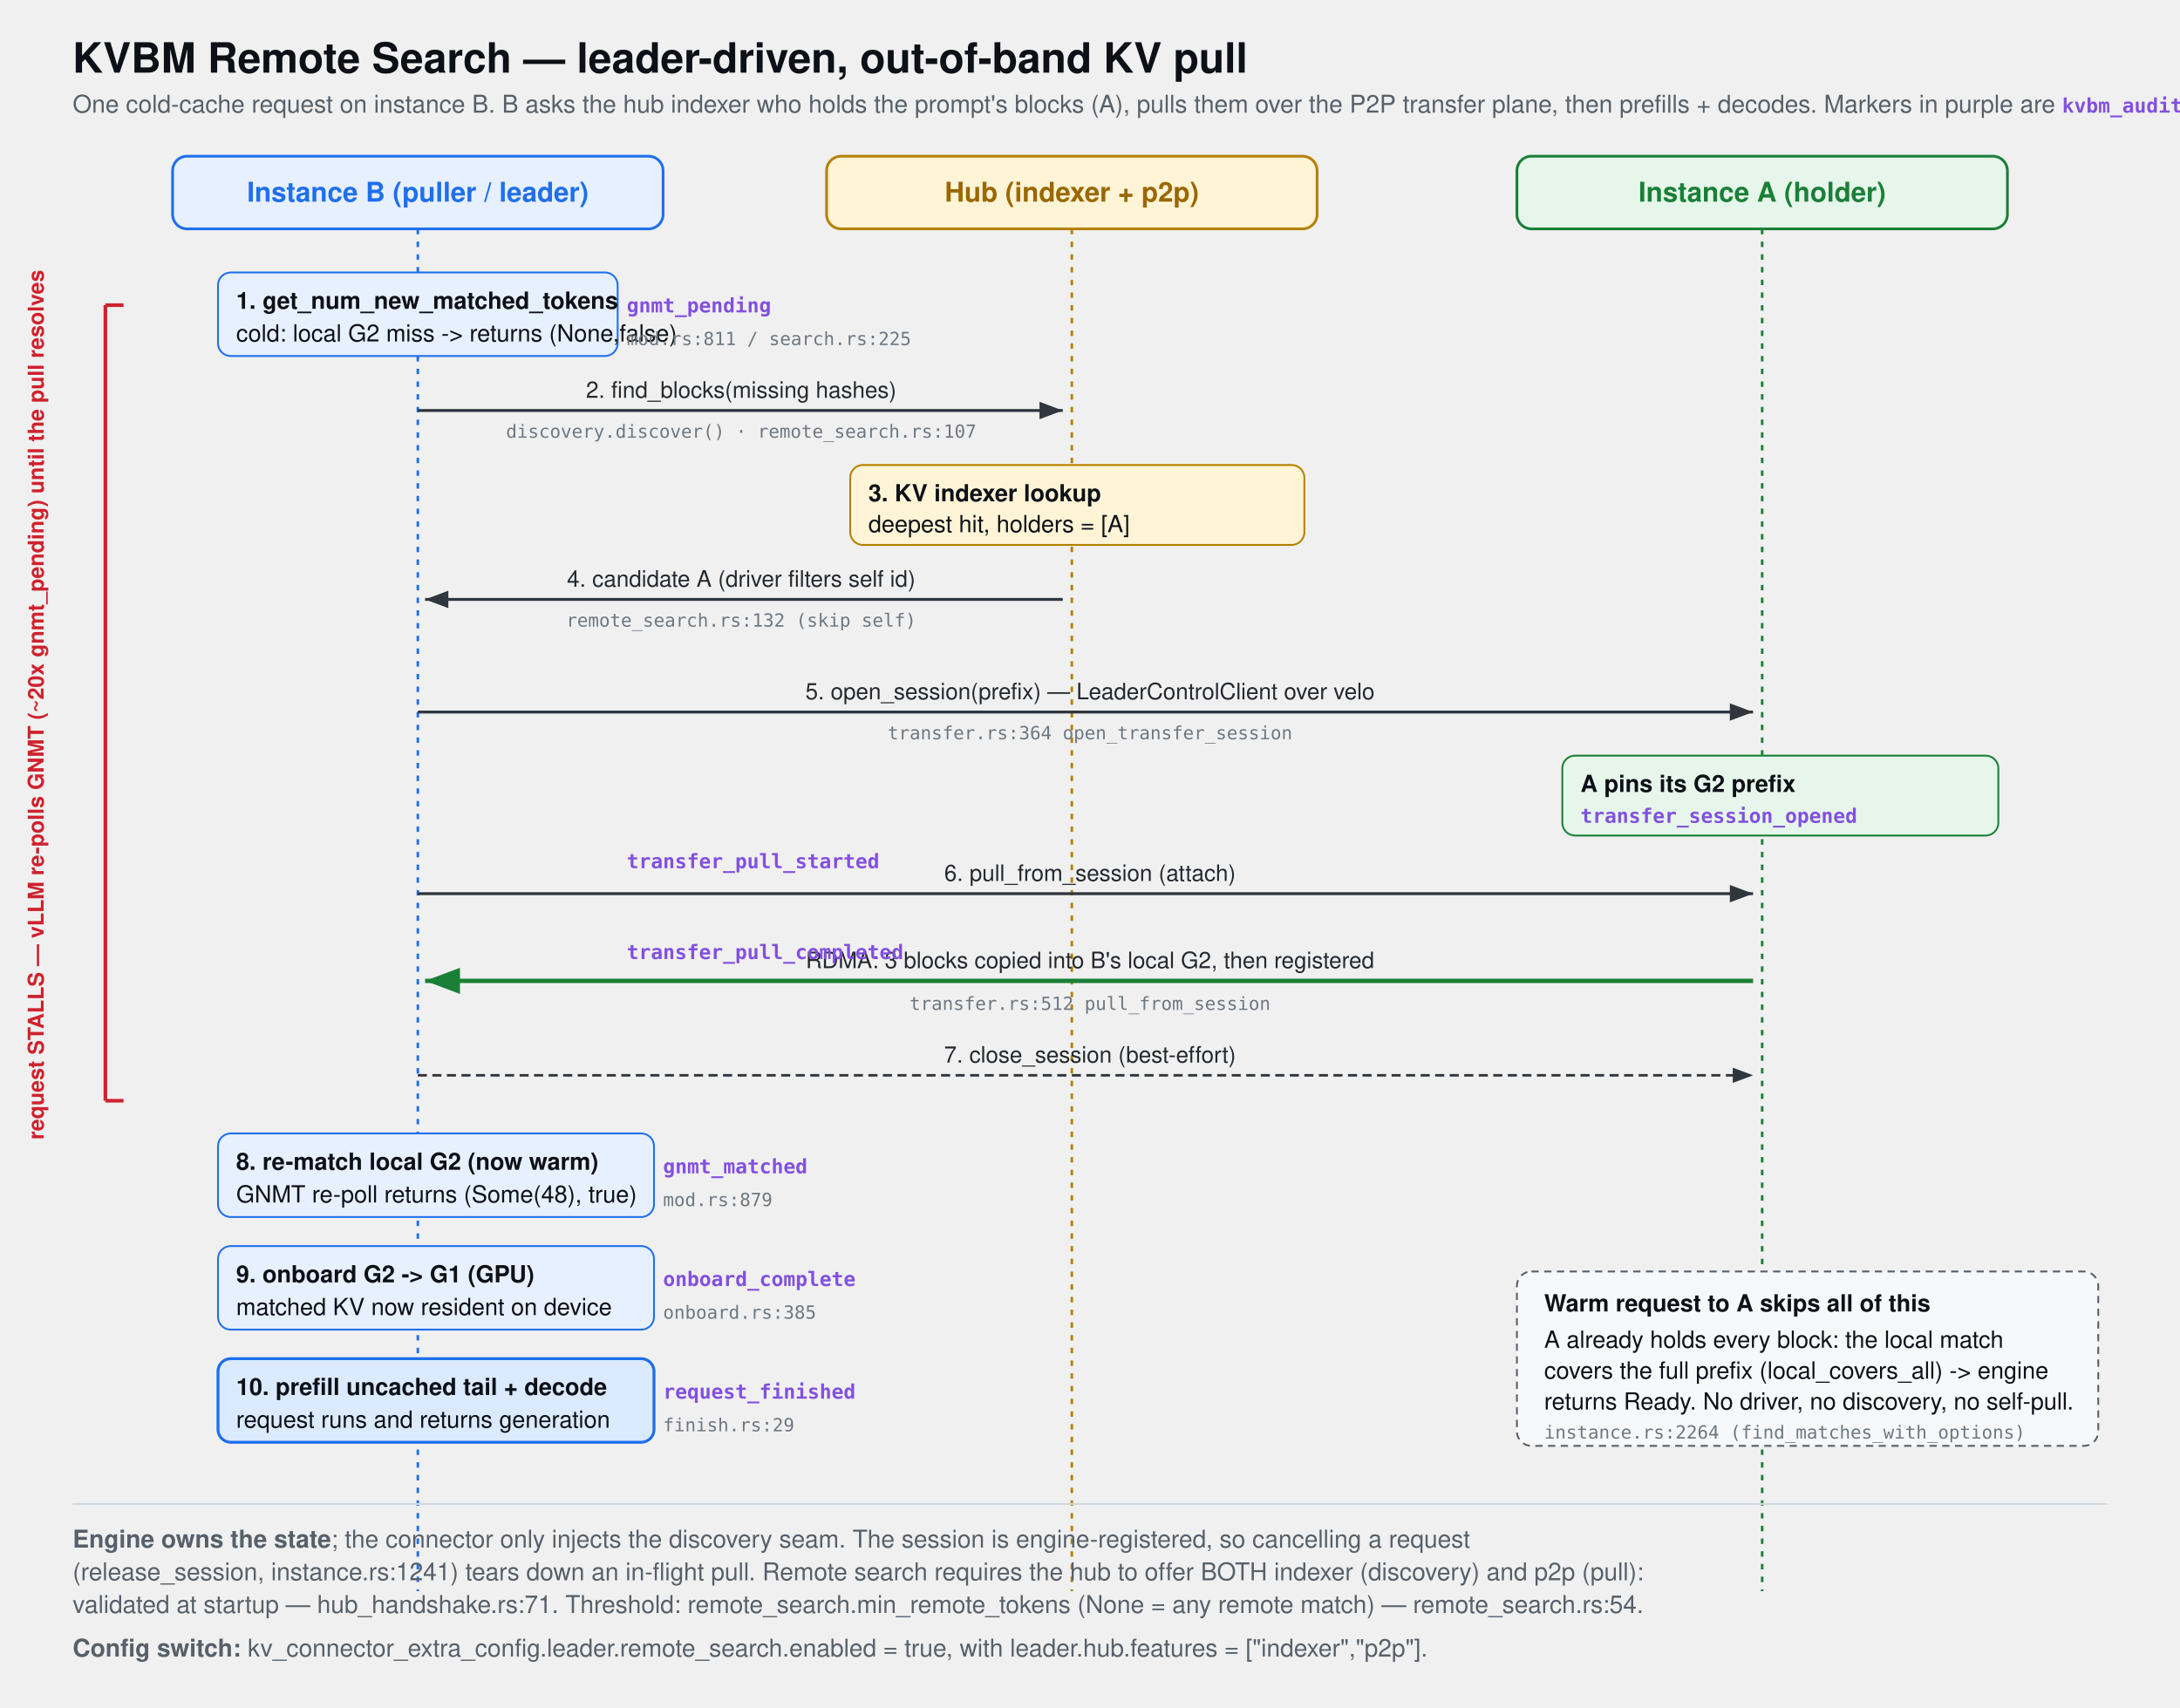
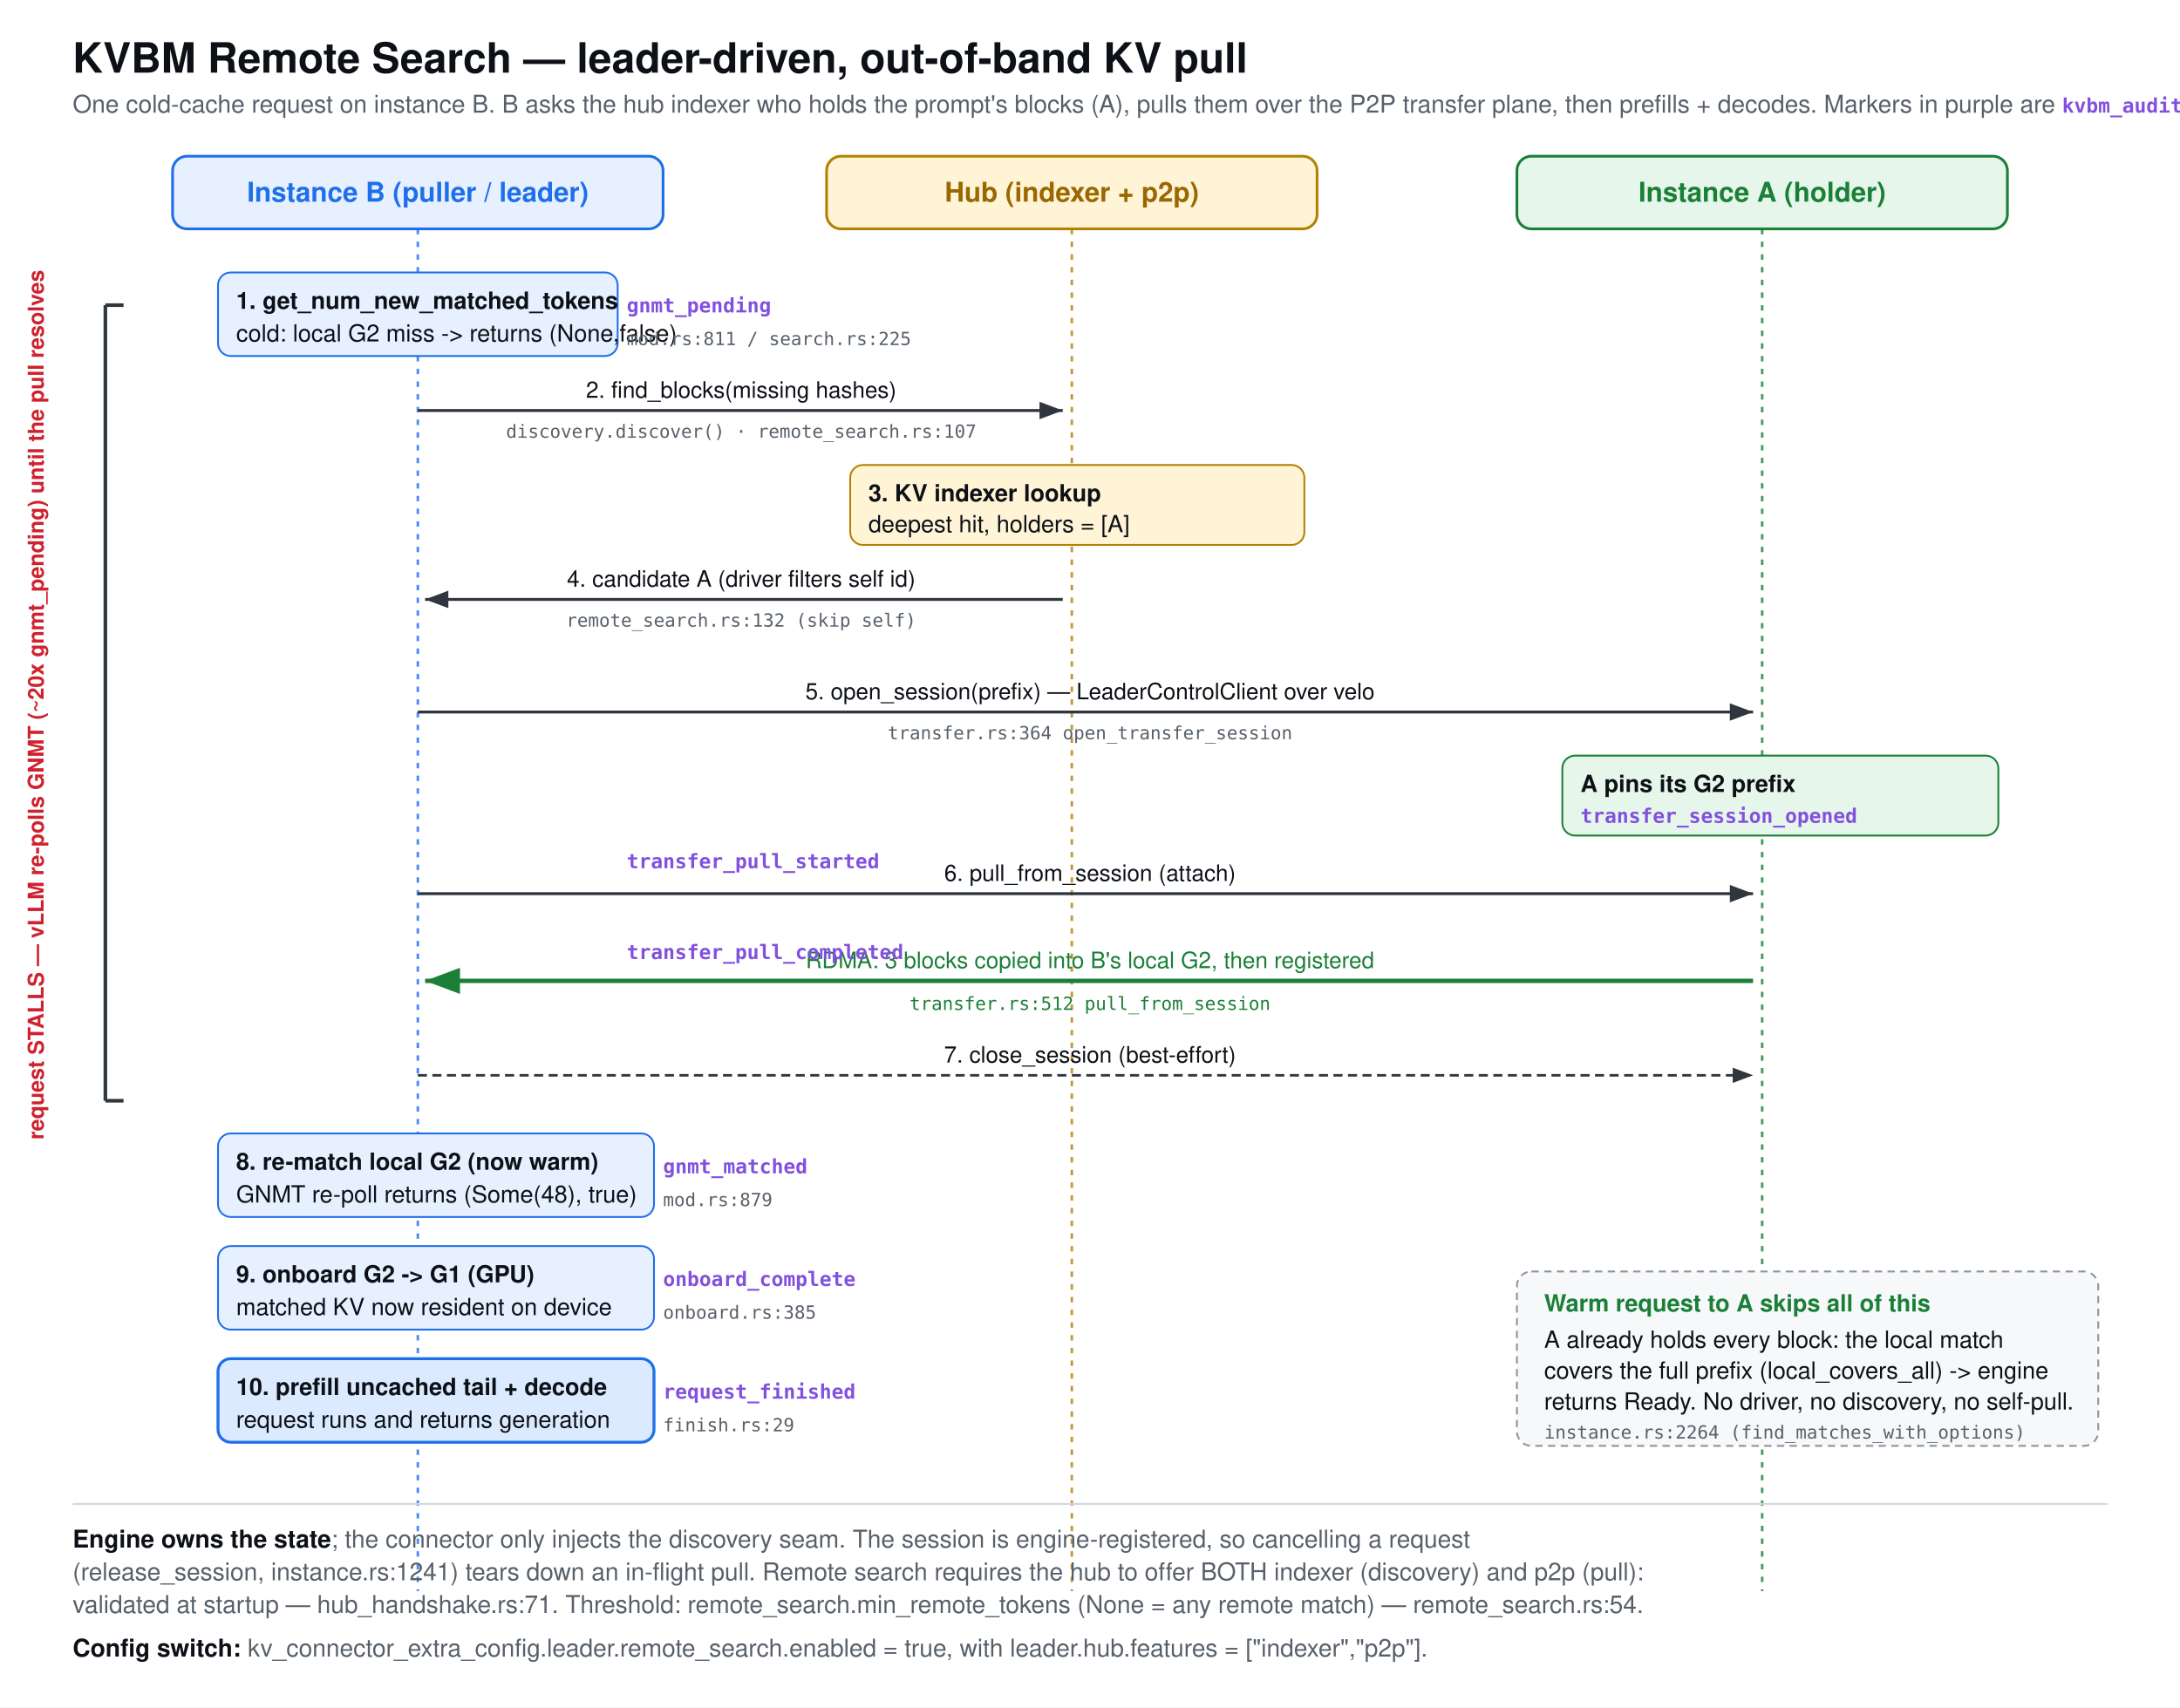
<svg xmlns="http://www.w3.org/2000/svg" viewBox="0 0 1200 940" font-family="Segoe UI, Helvetica, Arial, sans-serif">
  <defs>
    <marker id="arrow" markerWidth="10" markerHeight="10" refX="8" refY="3" orient="auto" markerUnits="strokeWidth">
-       <path d="M0,0 L8,3 L0,6 Z" fill="#30363d" />
+       <path d="M0,0 L8,3 L0,6 Z" class="connFill" />
    </marker>
    <marker id="arrowData" markerWidth="10" markerHeight="10" refX="8" refY="3" orient="auto" markerUnits="strokeWidth">
      <path d="M0,0 L8,3 L0,6 Z" fill="#1a7f37" />
    </marker>
  </defs>
  <style>
-     .title  { font-size: 23px; font-weight: 700; fill: #0d1117; }
-     .sub    { font-size: 13.5px; fill: #57606a; }
+     /* ----- light theme (default) ----- */
+     .bg      { fill: #ffffff; }
+     .ink     { fill: #0d1117; }     /* primary text on any surface */
+     .muted   { fill: #57606a; }     /* subtitles, code refs */
+     .accB    { fill: #1f6feb; }     /* instance B / blue */
+     .accHub  { fill: #9a6700; }     /* hub / amber */
+     .accA    { fill: #1a7f37; }     /* instance A / green */
+     .pillc   { fill: #8250df; }     /* kvbm_audit markers */
+     .notec   { fill: #cf222e; }     /* stall callout */
+     .cardB   { fill: #e7f0ff; }
+     .cardB2  { fill: #dbeafe; }
+     .cardHub { fill: #fff4d6; }
+     .cardA   { fill: #e6f6ea; }
+     .cardN   { fill: #f6f8fa; }
+     .conn    { stroke: #30363d; }
+     .connFill{ fill: #30363d; }
+     .divider { stroke: #d0d7de; }
+ 
+     .title  { font-size: 23px; font-weight: 700; }
+     .sub    { font-size: 13.5px; }
    .lane   { font-size: 15px; font-weight: 700; }
-     .step   { font-size: 13px; fill: #0d1117; }
-     .stepb  { font-size: 13px; font-weight: 600; fill: #0d1117; }
-     .arrlbl { font-size: 12.5px; fill: #24292f; }
-     .ref    { font-size: 10px; fill: #6e7781; font-family: ui-monospace, Menlo, Consolas, monospace; }
-     .pill   { font-size: 11px; font-weight: 700; fill: #8250df; font-family: ui-monospace, Menlo, Consolas, monospace; }
-     .note   { font-size: 12px; fill: #cf222e; font-weight: 600; }
+     .step   { font-size: 13px; }
+     .stepb  { font-size: 13px; font-weight: 600; }
+     .arrlbl { font-size: 12.5px; }
+     .ref    { font-size: 10px; font-family: ui-monospace, Menlo, Consolas, monospace; }
+     .pill   { font-size: 11px; font-weight: 700; font-family: ui-monospace, Menlo, Consolas, monospace; }
+     .note   { font-size: 12px; font-weight: 600; }
+ 
+     /* ----- dark theme ----- */
+     @media (prefers-color-scheme: dark) {
+       .bg      { fill: #0d1117; }
+       .ink     { fill: #e6edf3; }
+       .muted   { fill: #9aa4af; }
+       .accB    { fill: #6cb0ff; }
+       .accHub  { fill: #e3b341; }
+       .accA    { fill: #56d364; }
+       .pillc   { fill: #d2a8ff; }
+       .notec   { fill: #ff7b72; }
+       .cardB   { fill: #11233f; }
+       .cardB2  { fill: #173961; }
+       .cardHub { fill: #2e2606; }
+       .cardA   { fill: #0f2e1c; }
+       .cardN   { fill: #161b22; }
+       .conn    { stroke: #8b949e; }
+       .connFill{ fill: #8b949e; }
+       .divider { stroke: #30363d; }
+     }
  </style>
-   <text x="40" y="40" class="title">KVBM Remote Search — leader-driven, out-of-band KV pull</text>
-   <text x="40" y="62" class="sub">One cold-cache request on instance B. B asks the hub indexer who holds the prompt's blocks (A), pulls them over the P2P transfer plane, then prefills + decodes. Markers in purple are <tspan class="pill">kvbm_audit</tspan> events.</text>
-   <rect x="95" y="86" width="270" height="40" rx="8" fill="#e7f0ff" stroke="#1f6feb" stroke-width="1.5" />
-   <text x="230" y="111" class="lane" fill="#1f6feb" text-anchor="middle">Instance B  (puller / leader)</text>
-   <rect x="455" y="86" width="270" height="40" rx="8" fill="#fff4d6" stroke="#b58100" stroke-width="1.5" />
-   <text x="590" y="111" class="lane" fill="#9a6700" text-anchor="middle">Hub  (indexer + p2p)</text>
-   <rect x="835" y="86" width="270" height="40" rx="8" fill="#e6f6ea" stroke="#1a7f37" stroke-width="1.5" />
-   <text x="970" y="111" class="lane" fill="#1a7f37" text-anchor="middle">Instance A  (holder)</text>
-   <line x1="230" y1="126" x2="230" y2="876" stroke="#1f6feb" stroke-width="1.4" stroke-dasharray="3 4" />
-   <line x1="590" y1="126" x2="590" y2="876" stroke="#b58100" stroke-width="1.4" stroke-dasharray="3 4" />
-   <line x1="970" y1="126" x2="970" y2="876" stroke="#1a7f37" stroke-width="1.4" stroke-dasharray="3 4" />
-   <line x1="58" y1="168" x2="58" y2="606" stroke="#cf222e" stroke-width="2" />
-   <line x1="58" y1="168" x2="68" y2="168" stroke="#cf222e" stroke-width="2" />
-   <line x1="58" y1="606" x2="68" y2="606" stroke="#cf222e" stroke-width="2" />
-   <text x="52" y="360" class="note" text-anchor="middle" transform="rotate(-90 52 388)">request STALLS — vLLM re-polls GNMT (~20x gnmt_pending) until the pull resolves</text>
-   <rect x="120" y="150" width="220" height="46" rx="7" fill="#e7f0ff" stroke="#1f6feb" />
-   <text x="130" y="170" class="stepb">1. get_num_new_matched_tokens</text>
-   <text x="130" y="188" class="step">cold: local G2 miss -&gt; returns (None,false)</text>
-   <text x="345" y="172" class="pill">gnmt_pending</text>
-   <text x="345" y="190" class="ref">mod.rs:811 / search.rs:225</text>
-   <line x1="230" y1="226" x2="585" y2="226" stroke="#30363d" stroke-width="1.6" marker-end="url(#arrow)" />
-   <text x="408" y="219" class="arrlbl" text-anchor="middle">2. find_blocks(missing hashes)</text>
-   <text x="408" y="241" class="ref" text-anchor="middle">discovery.discover() · remote_search.rs:107</text>
-   <rect x="468" y="256" width="250" height="44" rx="7" fill="#fff4d6" stroke="#b58100" />
-   <text x="478" y="276" class="stepb">3. KV indexer lookup</text>
-   <text x="478" y="293" class="step">deepest hit, holders = [A]</text>
-   <line x1="585" y1="330" x2="234" y2="330" stroke="#30363d" stroke-width="1.6" marker-end="url(#arrow)" />
-   <text x="408" y="323" class="arrlbl" text-anchor="middle">4. candidate A  (driver filters self id)</text>
-   <text x="408" y="345" class="ref" text-anchor="middle">remote_search.rs:132 (skip self)</text>
-   <line x1="230" y1="392" x2="965" y2="392" stroke="#30363d" stroke-width="1.6" marker-end="url(#arrow)" />
-   <text x="600" y="385" class="arrlbl" text-anchor="middle">5. open_session(prefix)  — LeaderControlClient over velo</text>
-   <text x="600" y="407" class="ref" text-anchor="middle">transfer.rs:364 open_transfer_session</text>
-   <rect x="860" y="416" width="240" height="44" rx="7" fill="#e6f6ea" stroke="#1a7f37" />
-   <text x="870" y="436" class="stepb">A pins its G2 prefix</text>
-   <text x="870" y="453" class="pill">transfer_session_opened</text>
-   <line x1="230" y1="492" x2="965" y2="492" stroke="#30363d" stroke-width="1.6" marker-end="url(#arrow)" />
-   <text x="600" y="485" class="arrlbl" text-anchor="middle">6. pull_from_session  (attach)</text>
-   <text x="345" y="478" class="pill">transfer_pull_started</text>
+   <rect x="0" y="0" width="1200" height="940" class="bg" />
+   <text x="40" y="40" class="title ink">KVBM Remote Search — leader-driven, out-of-band KV pull</text>
+   <text x="40" y="62" class="sub muted">One cold-cache request on instance B. B asks the hub indexer who holds the prompt's blocks (A), pulls them over the P2P transfer plane, then prefills + decodes. Markers in purple are <tspan class="pill pillc">kvbm_audit</tspan> events.</text>
+   <rect x="95" y="86" width="270" height="40" rx="8" class="cardB" stroke="#1f6feb" stroke-width="1.5" />
+   <text x="230" y="111" class="lane accB" text-anchor="middle">Instance B  (puller / leader)</text>
+   <rect x="455" y="86" width="270" height="40" rx="8" class="cardHub" stroke="#b58100" stroke-width="1.5" />
+   <text x="590" y="111" class="lane accHub" text-anchor="middle">Hub  (indexer + p2p)</text>
+   <rect x="835" y="86" width="270" height="40" rx="8" class="cardA" stroke="#1a7f37" stroke-width="1.5" />
+   <text x="970" y="111" class="lane accA" text-anchor="middle">Instance A  (holder)</text>
+   <line x1="230" y1="126" x2="230" y2="876" stroke="#1f6feb" stroke-width="1.4" stroke-dasharray="3 4" opacity="0.8" />
+   <line x1="590" y1="126" x2="590" y2="876" stroke="#b58100" stroke-width="1.4" stroke-dasharray="3 4" opacity="0.8" />
+   <line x1="970" y1="126" x2="970" y2="876" stroke="#1a7f37" stroke-width="1.4" stroke-dasharray="3 4" opacity="0.8" />
+   <line x1="58" y1="168" x2="58" y2="606" stroke-width="2" class="conn notec" stroke="#cf222e" />
+   <line x1="58" y1="168" x2="68" y2="168" stroke-width="2" class="conn" stroke="#cf222e" />
+   <line x1="58" y1="606" x2="68" y2="606" stroke-width="2" class="conn" stroke="#cf222e" />
+   <text x="52" y="360" class="note notec" text-anchor="middle" transform="rotate(-90 52 388)">request STALLS — vLLM re-polls GNMT (~20x gnmt_pending) until the pull resolves</text>
+   <rect x="120" y="150" width="220" height="46" rx="7" class="cardB" stroke="#1f6feb" />
+   <text x="130" y="170" class="stepb ink">1. get_num_new_matched_tokens</text>
+   <text x="130" y="188" class="step ink">cold: local G2 miss -&gt; returns (None,false)</text>
+   <text x="345" y="172" class="pill pillc">gnmt_pending</text>
+   <text x="345" y="190" class="ref muted">mod.rs:811 / search.rs:225</text>
+   <line x1="230" y1="226" x2="585" y2="226" class="conn" stroke-width="1.6" marker-end="url(#arrow)" />
+   <text x="408" y="219" class="arrlbl ink" text-anchor="middle">2. find_blocks(missing hashes)</text>
+   <text x="408" y="241" class="ref muted" text-anchor="middle">discovery.discover() · remote_search.rs:107</text>
+   <rect x="468" y="256" width="250" height="44" rx="7" class="cardHub" stroke="#b58100" />
+   <text x="478" y="276" class="stepb ink">3. KV indexer lookup</text>
+   <text x="478" y="293" class="step ink">deepest hit, holders = [A]</text>
+   <line x1="585" y1="330" x2="234" y2="330" class="conn" stroke-width="1.6" marker-end="url(#arrow)" />
+   <text x="408" y="323" class="arrlbl ink" text-anchor="middle">4. candidate A  (driver filters self id)</text>
+   <text x="408" y="345" class="ref muted" text-anchor="middle">remote_search.rs:132 (skip self)</text>
+   <line x1="230" y1="392" x2="965" y2="392" class="conn" stroke-width="1.6" marker-end="url(#arrow)" />
+   <text x="600" y="385" class="arrlbl ink" text-anchor="middle">5. open_session(prefix)  — LeaderControlClient over velo</text>
+   <text x="600" y="407" class="ref muted" text-anchor="middle">transfer.rs:364 open_transfer_session</text>
+   <rect x="860" y="416" width="240" height="44" rx="7" class="cardA" stroke="#1a7f37" />
+   <text x="870" y="436" class="stepb ink">A pins its G2 prefix</text>
+   <text x="870" y="453" class="pill pillc">transfer_session_opened</text>
+   <line x1="230" y1="492" x2="965" y2="492" class="conn" stroke-width="1.6" marker-end="url(#arrow)" />
+   <text x="600" y="485" class="arrlbl ink" text-anchor="middle">6. pull_from_session  (attach)</text>
+   <text x="345" y="478" class="pill pillc">transfer_pull_started</text>
  <line x1="965" y1="540" x2="234" y2="540" stroke="#1a7f37" stroke-width="2.4" marker-end="url(#arrowData)" />
-   <text x="600" y="533" class="arrlbl" text-anchor="middle" fill="#1a7f37">RDMA: 3 blocks copied into B's local G2, then registered</text>
-   <text x="600" y="556" class="ref" text-anchor="middle" fill="#1a7f37">transfer.rs:512 pull_from_session</text>
-   <text x="345" y="528" class="pill">transfer_pull_completed</text>
-   <line x1="230" y1="592" x2="965" y2="592" stroke="#30363d" stroke-width="1.4" stroke-dasharray="5 3" marker-end="url(#arrow)" />
-   <text x="600" y="585" class="arrlbl" text-anchor="middle">7. close_session  (best-effort)</text>
-   <rect x="120" y="624" width="240" height="46" rx="7" fill="#e7f0ff" stroke="#1f6feb" />
-   <text x="130" y="644" class="stepb">8. re-match local G2 (now warm)</text>
-   <text x="130" y="662" class="step">GNMT re-poll returns (Some(48), true)</text>
-   <text x="365" y="646" class="pill">gnmt_matched</text>
-   <text x="365" y="664" class="ref">mod.rs:879</text>
-   <rect x="120" y="686" width="240" height="46" rx="7" fill="#e7f0ff" stroke="#1f6feb" />
-   <text x="130" y="706" class="stepb">9. onboard  G2 -&gt; G1 (GPU)</text>
-   <text x="130" y="724" class="step">matched KV now resident on device</text>
-   <text x="365" y="708" class="pill">onboard_complete</text>
-   <text x="365" y="726" class="ref">onboard.rs:385</text>
-   <rect x="120" y="748" width="240" height="46" rx="7" fill="#dbeafe" stroke="#1f6feb" stroke-width="1.6" />
-   <text x="130" y="768" class="stepb">10. prefill uncached tail + decode</text>
-   <text x="130" y="786" class="step">request runs and returns generation</text>
-   <text x="365" y="770" class="pill">request_finished</text>
-   <text x="365" y="788" class="ref">finish.rs:29</text>
-   <rect x="835" y="700" width="320" height="96" rx="8" fill="#f6f8fa" stroke="#57606a" stroke-dasharray="4 3" />
-   <text x="850" y="722" class="stepb" fill="#1a7f37">Warm request to A skips all of this</text>
-   <text x="850" y="742" class="step">A already holds every block: the local match</text>
-   <text x="850" y="759" class="step">covers the full prefix (local_covers_all) -&gt; engine</text>
-   <text x="850" y="776" class="step">returns Ready. No driver, no discovery, no self-pull.</text>
-   <text x="850" y="792" class="ref">instance.rs:2264 (find_matches_with_options)</text>
-   <line x1="40" y1="828" x2="1160" y2="828" stroke="#d0d7de" />
-   <text x="40" y="852" class="sub">
-     <tspan font-weight="700">Engine owns the state</tspan>; the connector only injects the discovery seam. The session is engine-registered, so cancelling a request</text>
-   <text x="40" y="870" class="sub">(release_session, instance.rs:1241) tears down an in-flight pull. Remote search requires the hub to offer BOTH indexer (discovery) and p2p (pull):</text>
-   <text x="40" y="888" class="sub">validated at startup — hub_handshake.rs:71. Threshold: remote_search.min_remote_tokens (None = any remote match) — remote_search.rs:54.</text>
-   <text x="40" y="912" class="sub">
-     <tspan font-weight="700">Config switch:</tspan> kv_connector_extra_config.leader.remote_search.enabled = true, with leader.hub.features = ["indexer","p2p"].</text>
+   <text x="600" y="533" class="arrlbl accA" text-anchor="middle">RDMA: 3 blocks copied into B's local G2, then registered</text>
+   <text x="600" y="556" class="ref accA" text-anchor="middle">transfer.rs:512 pull_from_session</text>
+   <text x="345" y="528" class="pill pillc">transfer_pull_completed</text>
+   <line x1="230" y1="592" x2="965" y2="592" class="conn" stroke-width="1.4" stroke-dasharray="5 3" marker-end="url(#arrow)" />
+   <text x="600" y="585" class="arrlbl ink" text-anchor="middle">7. close_session  (best-effort)</text>
+   <rect x="120" y="624" width="240" height="46" rx="7" class="cardB" stroke="#1f6feb" />
+   <text x="130" y="644" class="stepb ink">8. re-match local G2 (now warm)</text>
+   <text x="130" y="662" class="step ink">GNMT re-poll returns (Some(48), true)</text>
+   <text x="365" y="646" class="pill pillc">gnmt_matched</text>
+   <text x="365" y="664" class="ref muted">mod.rs:879</text>
+   <rect x="120" y="686" width="240" height="46" rx="7" class="cardB" stroke="#1f6feb" />
+   <text x="130" y="706" class="stepb ink">9. onboard  G2 -&gt; G1 (GPU)</text>
+   <text x="130" y="724" class="step ink">matched KV now resident on device</text>
+   <text x="365" y="708" class="pill pillc">onboard_complete</text>
+   <text x="365" y="726" class="ref muted">onboard.rs:385</text>
+   <rect x="120" y="748" width="240" height="46" rx="7" class="cardB2" stroke="#1f6feb" stroke-width="1.6" />
+   <text x="130" y="768" class="stepb ink">10. prefill uncached tail + decode</text>
+   <text x="130" y="786" class="step ink">request runs and returns generation</text>
+   <text x="365" y="770" class="pill pillc">request_finished</text>
+   <text x="365" y="788" class="ref muted">finish.rs:29</text>
+   <rect x="835" y="700" width="320" height="96" rx="8" class="cardN" stroke="#8b949e" stroke-dasharray="4 3" />
+   <text x="850" y="722" class="stepb accA">Warm request to A skips all of this</text>
+   <text x="850" y="742" class="step ink">A already holds every block: the local match</text>
+   <text x="850" y="759" class="step ink">covers the full prefix (local_covers_all) -&gt; engine</text>
+   <text x="850" y="776" class="step ink">returns Ready. No driver, no discovery, no self-pull.</text>
+   <text x="850" y="792" class="ref muted">instance.rs:2264 (find_matches_with_options)</text>
+   <line x1="40" y1="828" x2="1160" y2="828" class="divider" />
+   <text x="40" y="852" class="sub muted">
+     <tspan class="ink" font-weight="700">Engine owns the state</tspan>; the connector only injects the discovery seam. The session is engine-registered, so cancelling a request</text>
+   <text x="40" y="870" class="sub muted">(release_session, instance.rs:1241) tears down an in-flight pull. Remote search requires the hub to offer BOTH indexer (discovery) and p2p (pull):</text>
+   <text x="40" y="888" class="sub muted">validated at startup — hub_handshake.rs:71. Threshold: remote_search.min_remote_tokens (None = any remote match) — remote_search.rs:54.</text>
+   <text x="40" y="912" class="sub muted">
+     <tspan class="ink" font-weight="700">Config switch:</tspan> kv_connector_extra_config.leader.remote_search.enabled = true, with leader.hub.features = ["indexer","p2p"].</text>
</svg>
